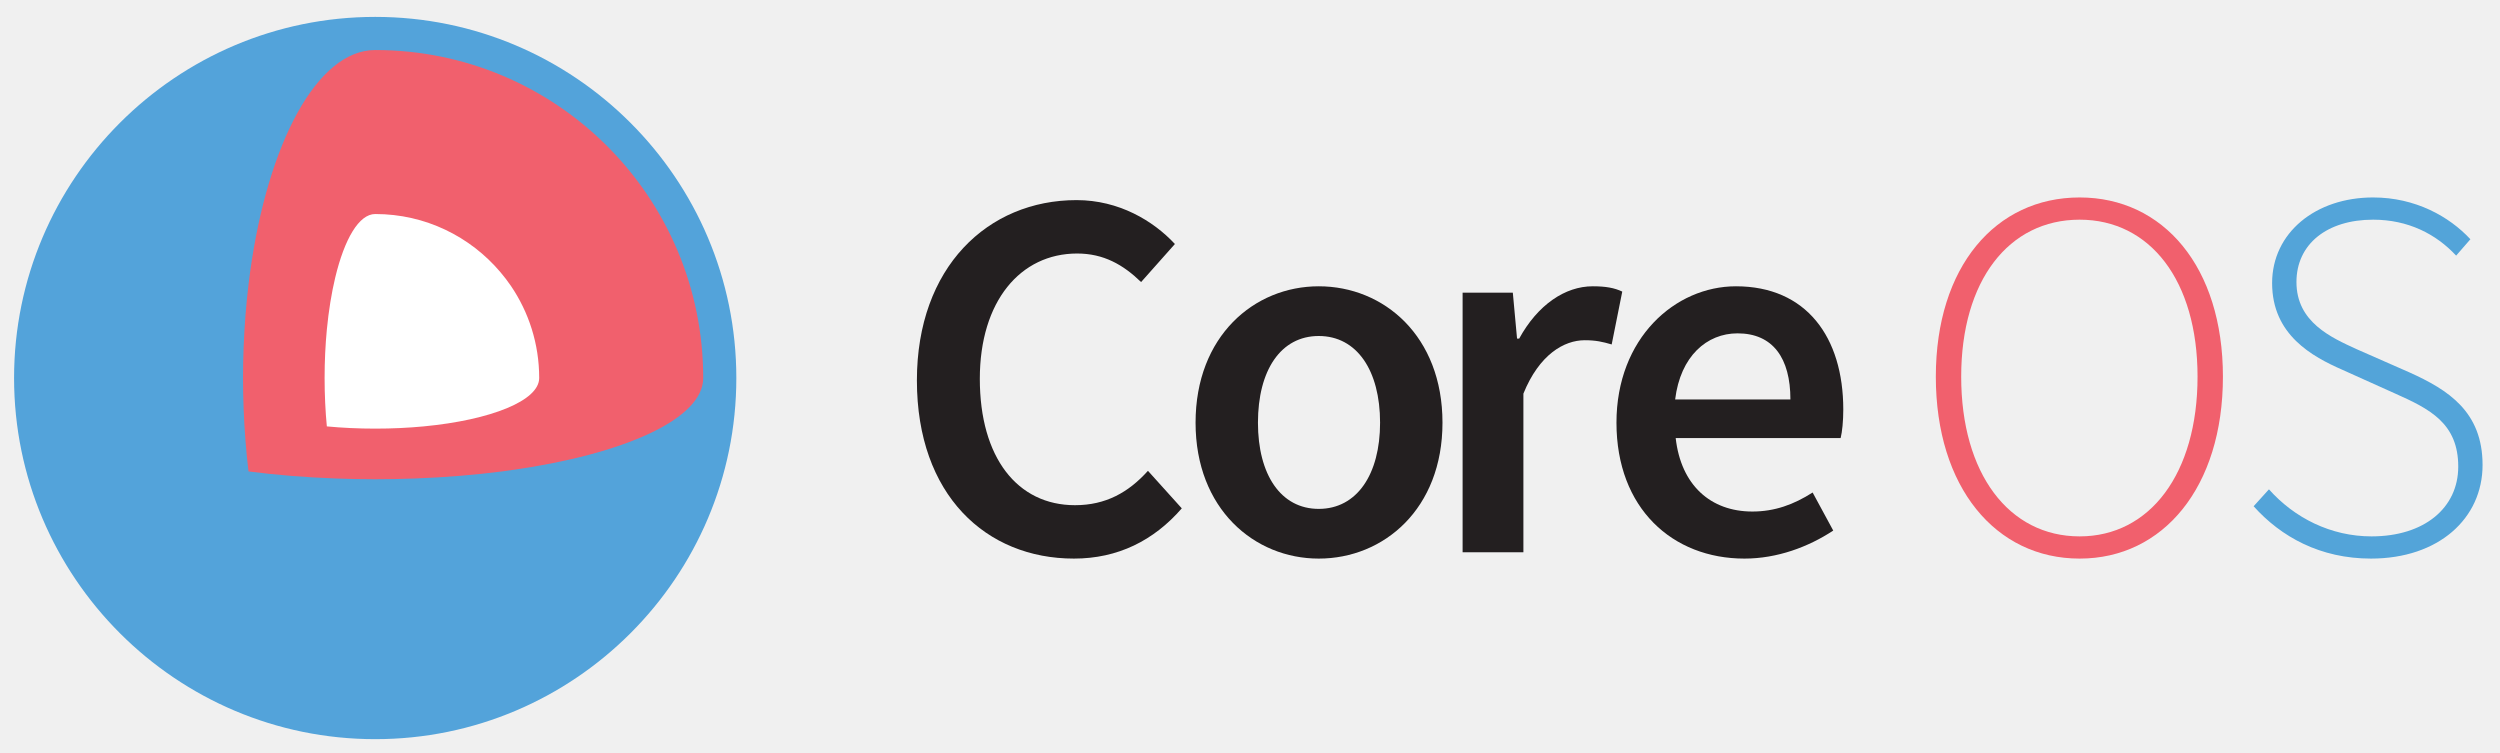
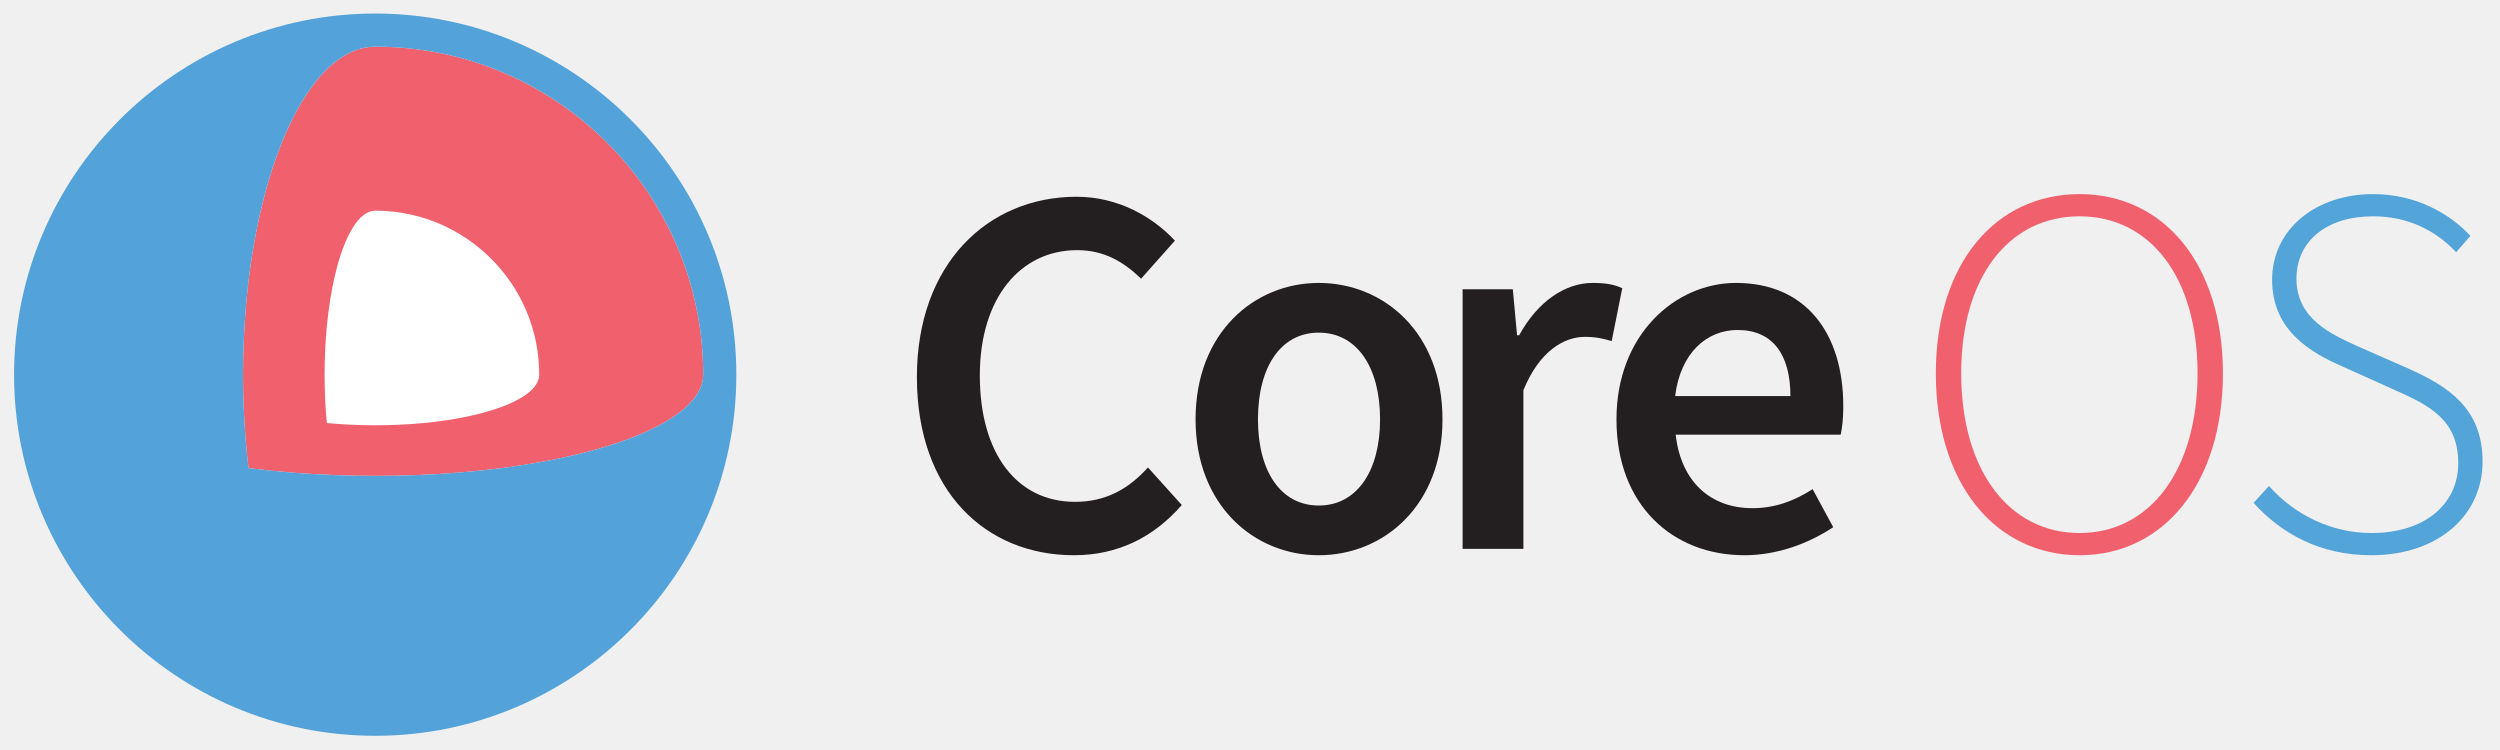
- <svg xmlns="http://www.w3.org/2000/svg" version="1.1" id="Layer_1" x="0px" y="0px" preserveAspectRatio="xMidYMin" height="30px" viewBox="24.5 40.5 744 224" enable-background="new 24.5 40.5 744 224" xml:space="preserve">
-   <g>
-     <g>
-       <path fill="#53A3DA" d="M136.168,45.527C76.898,45.527,28.689,93.739,28.689,153c0,59.265,48.209,107.474,107.479,107.474         c59.252,0,107.465-48.209,107.465-107.474C243.633,93.739,195.42,45.527,136.168,45.527z" />
-       <path fill="#F1606D" d="M136.168,55.389c-17.283,0-31.941,27.645-37.235,66.069c-0.169,1.236-0.333,2.487-0.478,3.746         c-0.723,6.047-1.213,12.335-1.458,18.808c-0.117,2.962-0.175,5.956-0.175,8.988c0,3.029,0.058,6.029,0.175,8.985         c0.245,6.472,0.735,12.764,1.458,18.811c8.104,1.049,16.769,1.761,25.807,2.099c3.907,0.146,7.872,0.233,11.907,0.233         c4.023,0,8-0.088,11.895-0.233c9.049-0.338,17.708-1.05,25.819-2.099c0.892-0.114,1.77-0.239,2.659-0.368         c33.754-4.74,57.235-15.232,57.235-27.428C233.776,99.088,190.071,55.389,136.168,55.389z" />
-       <path fill="#FFFFFF" d="M176.541,125.569c-0.979-1.428-2.029-2.796-3.148-4.11c-8.956-10.557-22.297-17.265-37.224-17.265         c-4.839,0-9.148,7.407-11.907,18.909c-1.096,4.586-1.947,9.819-2.495,15.498c-0.432,4.551-0.665,9.391-0.665,14.399         s0.233,9.849,0.665,14.396c4.554,0.432,9.387,0.664,14.402,0.664c5.009,0,9.842-0.232,14.396-0.664         c10.011-0.95,18.653-2.875,24.775-5.411c6.046-2.501,9.624-5.615,9.624-8.985C184.963,142.832,181.858,133.388,176.541,125.569z" />
-     </g>
-     <g>
-       <path fill="#231F20" d="M344.891,100.053c12.585,0,22.816,6.138,29.262,13.062l-10.064,11.326         c-5.353-5.192-11.175-8.495-19.041-8.495c-16.839,0-28.953,14.16-28.953,37.291c0,23.448,11.169,37.608,28.32,37.608         c9.128,0,15.895-3.775,21.717-10.228l10.067,11.169c-8.335,9.598-19.038,14.95-32.099,14.95c-26.119,0-46.731-18.88-46.731-53.025         C297.37,120.036,318.454,100.053,344.891,100.053z" />
-       <path fill="#231F20" d="M416.961,125.701c19.352,0,36.822,14.793,36.822,40.597c0,25.647-17.471,40.439-36.822,40.439         c-19.197,0-36.66-14.792-36.66-40.439C380.301,140.494,397.764,125.701,416.961,125.701z M416.961,191.945         c11.33,0,18.25-10.228,18.25-25.647c0-15.577-6.92-25.804-18.25-25.804s-18.094,10.227-18.094,25.804         C398.867,181.717,405.631,191.945,416.961,191.945z" />
-       <path fill="#231F20" d="M459.771,127.589h14.943l1.26,13.688h0.629c5.506-10.07,13.691-15.577,21.871-15.577         c3.938,0,6.455,0.472,8.811,1.574l-3.148,15.734c-2.67-0.784-4.717-1.257-8.018-1.257c-6.139,0-13.539,4.245-18.256,15.893v47.203         h-18.092L459.771,127.589L459.771,127.589z" />
-       <path fill="#231F20" d="M541.121,125.701c20.928,0,31.941,15.107,31.941,36.667c0,3.458-0.314,6.604-0.787,8.495h-49.09         c1.57,14.003,10.379,21.869,22.811,21.869c6.613,0,12.273-2.041,17.941-5.662l6.135,11.326         c-7.395,4.878-16.676,8.341-26.432,8.341c-21.404,0-38.08-14.95-38.08-40.439C505.561,141.12,523.023,125.701,541.121,125.701z          M557.326,159.376c0-12.277-5.189-19.671-15.732-19.671c-9.125,0-16.996,6.768-18.57,19.671H557.326z" />
-       <path fill="#F1606D" d="M600.602,152.607c0-32.729,17.785-53.344,42.799-53.344c24.863,0,42.641,20.615,42.641,53.344         c0,32.889-17.777,54.13-42.641,54.13C618.387,206.737,600.602,185.496,600.602,152.607z M678.49,152.607         c0-28.639-14.158-46.731-35.09-46.731c-21.084,0-35.248,18.093-35.248,46.731c0,28.796,14.164,47.521,35.248,47.521         C664.332,200.128,678.49,181.403,678.49,152.607z" />
-       <path fill="#53A4D9" d="M699.738,186.125c7.557,8.495,18.412,14.003,30.529,14.003c15.732,0,25.807-8.499,25.807-20.767         c0-12.904-8.494-17.154-18.723-21.717l-15.736-7.082c-8.969-3.936-20.934-10.385-20.934-25.808         c0-14.947,12.904-25.492,30.059-25.492c12.588,0,22.658,5.665,28.949,12.435l-4.244,4.878c-5.982-6.452-14.32-10.7-24.705-10.7         c-13.691,0-22.816,7.239-22.816,18.565c0,11.962,10.385,16.521,17.936,19.985l15.738,6.921         c11.486,5.195,21.713,11.647,21.713,27.539s-13.061,27.851-33.201,27.851c-15.107,0-26.75-6.451-34.932-15.576L699.738,186.125z" />
-     </g>
+ <svg xmlns="http://www.w3.org/2000/svg" version="1.1" x="0px" y="0px" preserveAspectRatio="xMidYMin" height="30px" viewBox="24.5 41.5 744 223" enable-background="new 24.5 41.5 744 223" xml:space="preserve">
+   <defs>
+     <filter id="black-glow">
+       <feColorMatrix type="matrix" values="0 0 0 0   0                                  0 0 0 0   0                                  0 0 0 0   0                                  0 0 0 0.5 0" />
+       <feGaussianBlur stdDeviation="3.5" result="coloredBlur" />
+       <feMerge>
+         <feMergeNode in="coloredBlur" />
+         <feMergeNode in="SourceGraphic" />
+       </feMerge>
+     </filter>
+   </defs>
+   <path class="co-p-main-nav-brand-mantle" fill="#F1606D" d="M136.168,55.389c-17.283,0-31.941,27.645-37.235,66.069c-0.169,1.236-0.333,2.487-0.478,3.746           c-0.723,6.047-1.213,12.335-1.458,18.808c-0.117,2.962-0.175,5.956-0.175,8.988c0,3.029,0.058,6.029,0.175,8.985           c0.245,6.472,0.735,12.764,1.458,18.811c8.104,1.049,16.769,1.761,25.807,2.099c3.907,0.146,7.872,0.233,11.907,0.233           c4.023,0,8-0.088,11.895-0.233c9.049-0.338,17.708-1.05,25.819-2.099c0.892-0.114,1.77-0.239,2.659-0.368           c33.754-4.74,57.235-15.232,57.235-27.428C233.776,99.088,190.071,55.389,136.168,55.389z" />
+   <path class="co-p-main-nav-brand-core" fill="#FFFFFF" d="M176.541,125.569c-0.979-1.428-2.029-2.796-3.148-4.11c-8.956-10.557-22.297-17.265-37.224-17.265           c-4.839,0-9.148,7.407-11.907,18.909c-1.096,4.586-1.947,9.819-2.495,15.498c-0.432,4.551-0.665,9.391-0.665,14.399           s0.233,9.849,0.665,14.396c4.554,0.432,9.387,0.664,14.402,0.664c5.009,0,9.842-0.232,14.396-0.664           c10.011-0.95,18.653-2.875,24.775-5.411c6.046-2.501,9.624-5.615,9.624-8.985C184.963,142.832,181.858,133.388,176.541,125.569z" />
+   <g class="co-p-main-nav-brand-text-bold">
+     <path fill="#231F20" d="M344.891,100.053c12.585,0,22.816,6.138,29.262,13.062l-10.064,11.326             c-5.353-5.192-11.175-8.495-19.041-8.495c-16.839,0-28.953,14.16-28.953,37.291c0,23.448,11.169,37.608,28.32,37.608             c9.128,0,15.895-3.775,21.717-10.228l10.067,11.169c-8.335,9.598-19.038,14.95-32.099,14.95c-26.119,0-46.731-18.88-46.731-53.025             C297.37,120.036,318.454,100.053,344.891,100.053z" />
+     <path fill="#231F20" d="M416.961,125.701c19.352,0,36.822,14.793,36.822,40.597c0,25.647-17.471,40.439-36.822,40.439             c-19.197,0-36.66-14.792-36.66-40.439C380.301,140.494,397.764,125.701,416.961,125.701z M416.961,191.945             c11.33,0,18.25-10.228,18.25-25.647c0-15.577-6.92-25.804-18.25-25.804s-18.094,10.227-18.094,25.804             C398.867,181.717,405.631,191.945,416.961,191.945z" />
+     <path fill="#231F20" d="M459.771,127.589h14.943l1.26,13.688h0.629c5.506-10.07,13.691-15.577,21.871-15.577             c3.938,0,6.455,0.472,8.811,1.574l-3.148,15.734c-2.67-0.784-4.717-1.257-8.018-1.257c-6.139,0-13.539,4.245-18.256,15.893v47.203             h-18.092L459.771,127.589L459.771,127.589z" />
+     <path fill="#231F20" d="M541.121,125.701c20.928,0,31.941,15.107,31.941,36.667c0,3.458-0.314,6.604-0.787,8.495h-49.09             c1.57,14.003,10.379,21.869,22.811,21.869c6.613,0,12.273-2.041,17.941-5.662l6.135,11.326c-7.395,4.878-16.676,8.341-26.432,8.341             c-21.404,0-38.08-14.95-38.08-40.439C505.561,141.12,523.023,125.701,541.121,125.701z M557.326,159.376             c0-12.277-5.189-19.671-15.732-19.671c-9.125,0-16.996,6.768-18.57,19.671H557.326z" />
  </g>
+   <path class="co-p-main-nav-brand-text-light" fill="#F1606D" d="M600.602,152.607c0-32.729,17.785-53.344,42.799-53.344c24.863,0,42.641,20.615,42.641,53.344           c0,32.889-17.777,54.13-42.641,54.13C618.387,206.737,600.602,185.496,600.602,152.607z M678.49,152.607           c0-28.639-14.158-46.731-35.09-46.731c-21.084,0-35.248,18.093-35.248,46.731c0,28.796,14.164,47.521,35.248,47.521           C664.332,200.128,678.49,181.403,678.49,152.607z" />
+   <path class="co-p-main-nav-brand-text-light" fill="#53A4D9" d="M699.738,186.125c7.557,8.495,18.412,14.003,30.529,14.003c15.732,0,25.807-8.499,25.807-20.767           c0-12.904-8.494-17.154-18.723-21.717l-15.736-7.082c-8.969-3.936-20.934-10.385-20.934-25.808           c0-14.947,12.904-25.492,30.059-25.492c12.588,0,22.658,5.665,28.949,12.435l-4.244,4.878c-5.982-6.452-14.32-10.7-24.705-10.7           c-13.691,0-22.816,7.239-22.816,18.565c0,11.962,10.385,16.521,17.936,19.985l15.738,6.921           c11.486,5.195,21.713,11.647,21.713,27.539s-13.061,27.851-33.201,27.851c-15.107,0-26.75-6.451-34.932-15.576L699.738,186.125z" />
+   <path class="co-p-main-nav-brand-crust" fill="#53A3DA" d="M136.168,45.527C76.898,45.527,28.689,93.739,28.689,153c0,59.265,48.209,107.474,107.479,107.474           c59.252,0,107.465-48.209,107.465-107.474C243.633,93.739,195.42,45.527,136.168,45.527z M176.542,180.428           c-0.889,0.129-1.767,0.254-2.659,0.368c-8.111,1.049-16.77,1.761-25.819,2.099c-3.895,0.145-7.872,0.233-11.895,0.233           c-4.035,0-8-0.087-11.907-0.233c-9.038-0.338-17.703-1.05-25.807-2.099c-0.723-6.047-1.213-12.339-1.458-18.811           c-0.117-2.956-0.175-5.956-0.175-8.985c0-3.032,0.058-6.026,0.175-8.988c0.245-6.473,0.735-12.761,1.458-18.808           c0.145-1.259,0.309-2.51,0.478-3.746c5.294-38.424,19.952-66.069,37.235-66.069c53.903,0,97.608,43.699,97.609,97.611           C233.777,165.196,210.296,175.688,176.542,180.428z" />
</svg>
